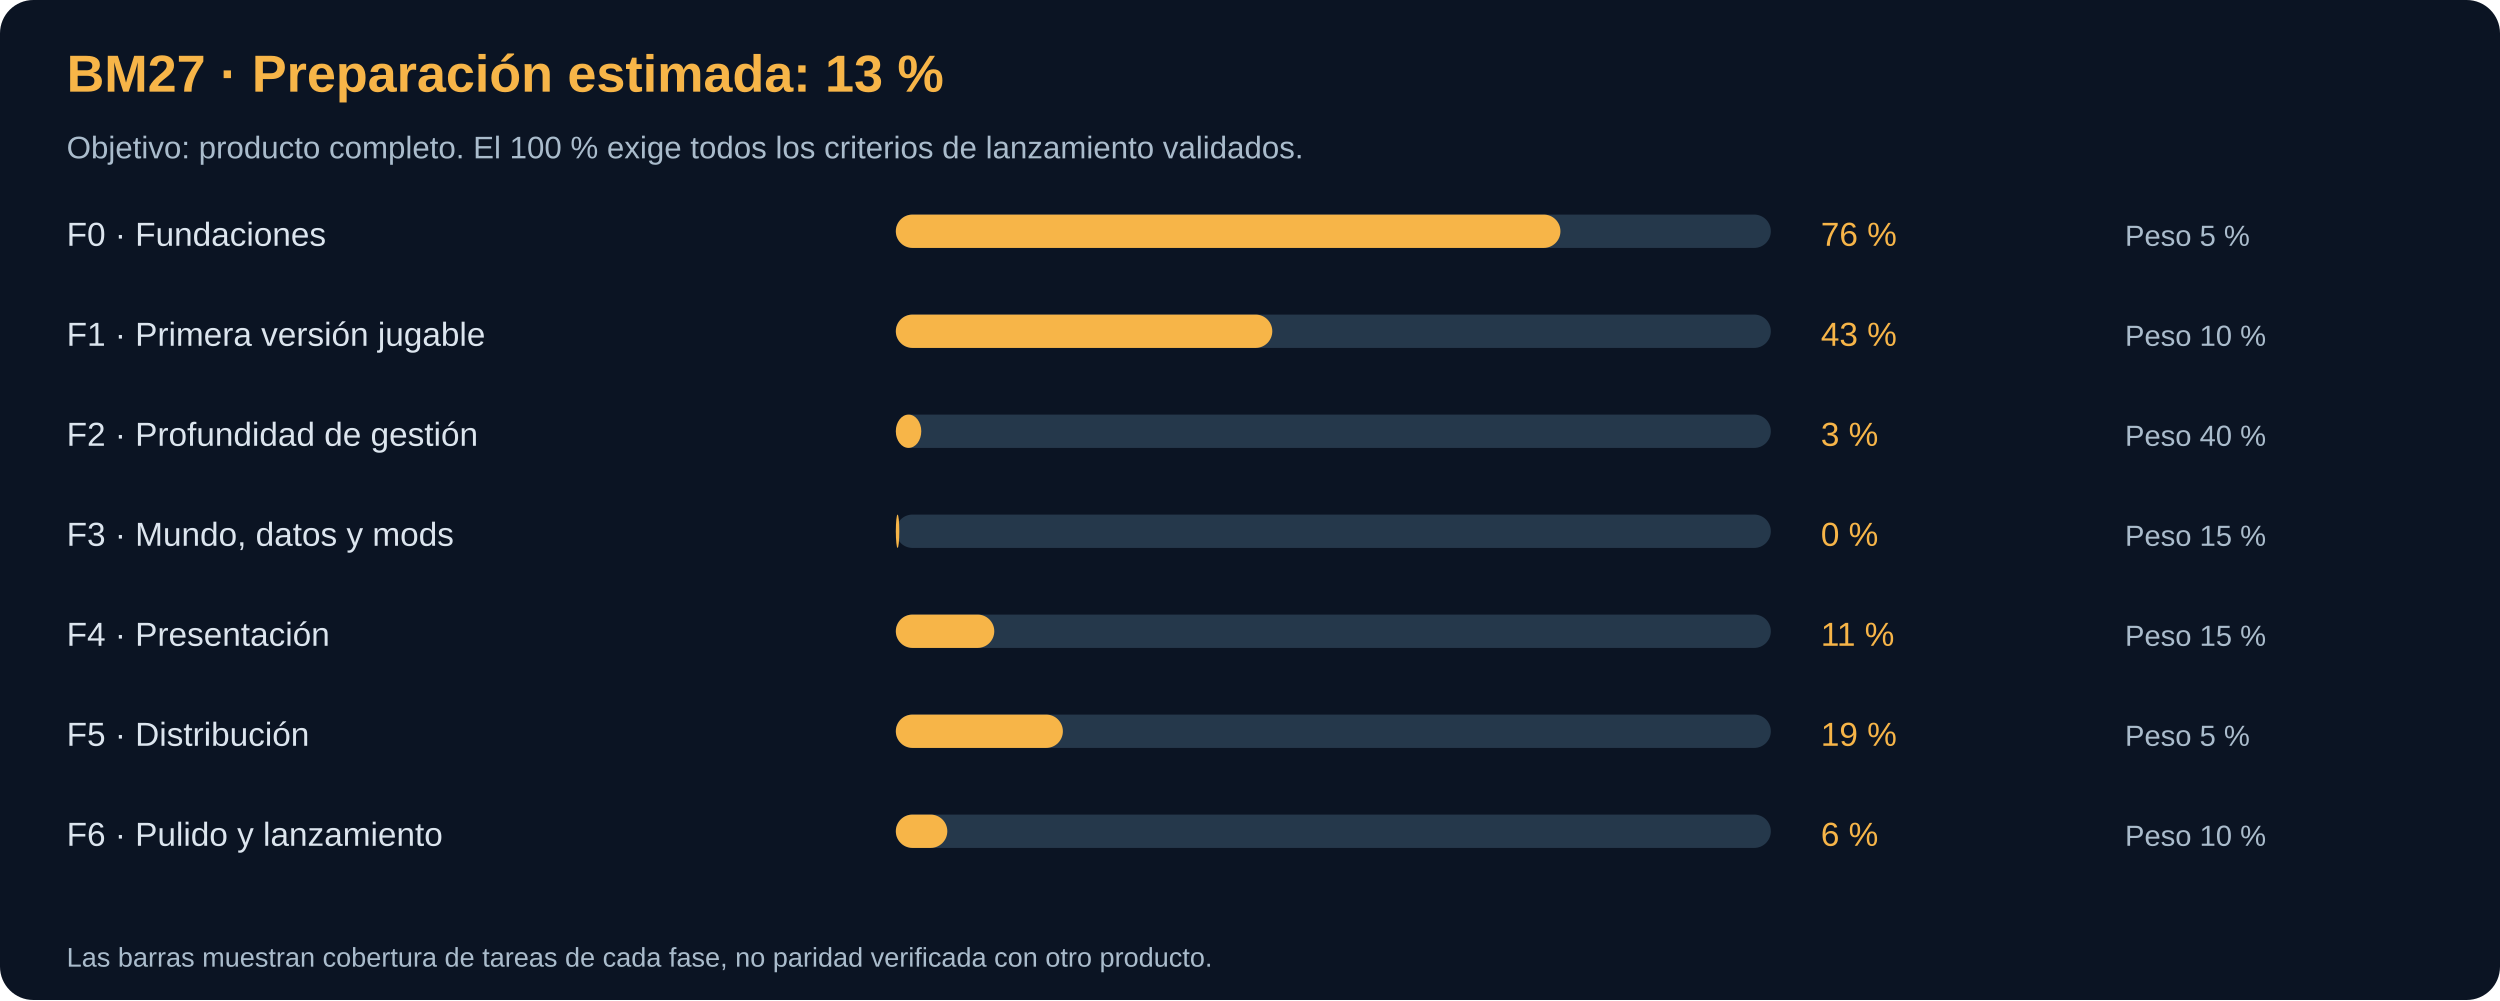
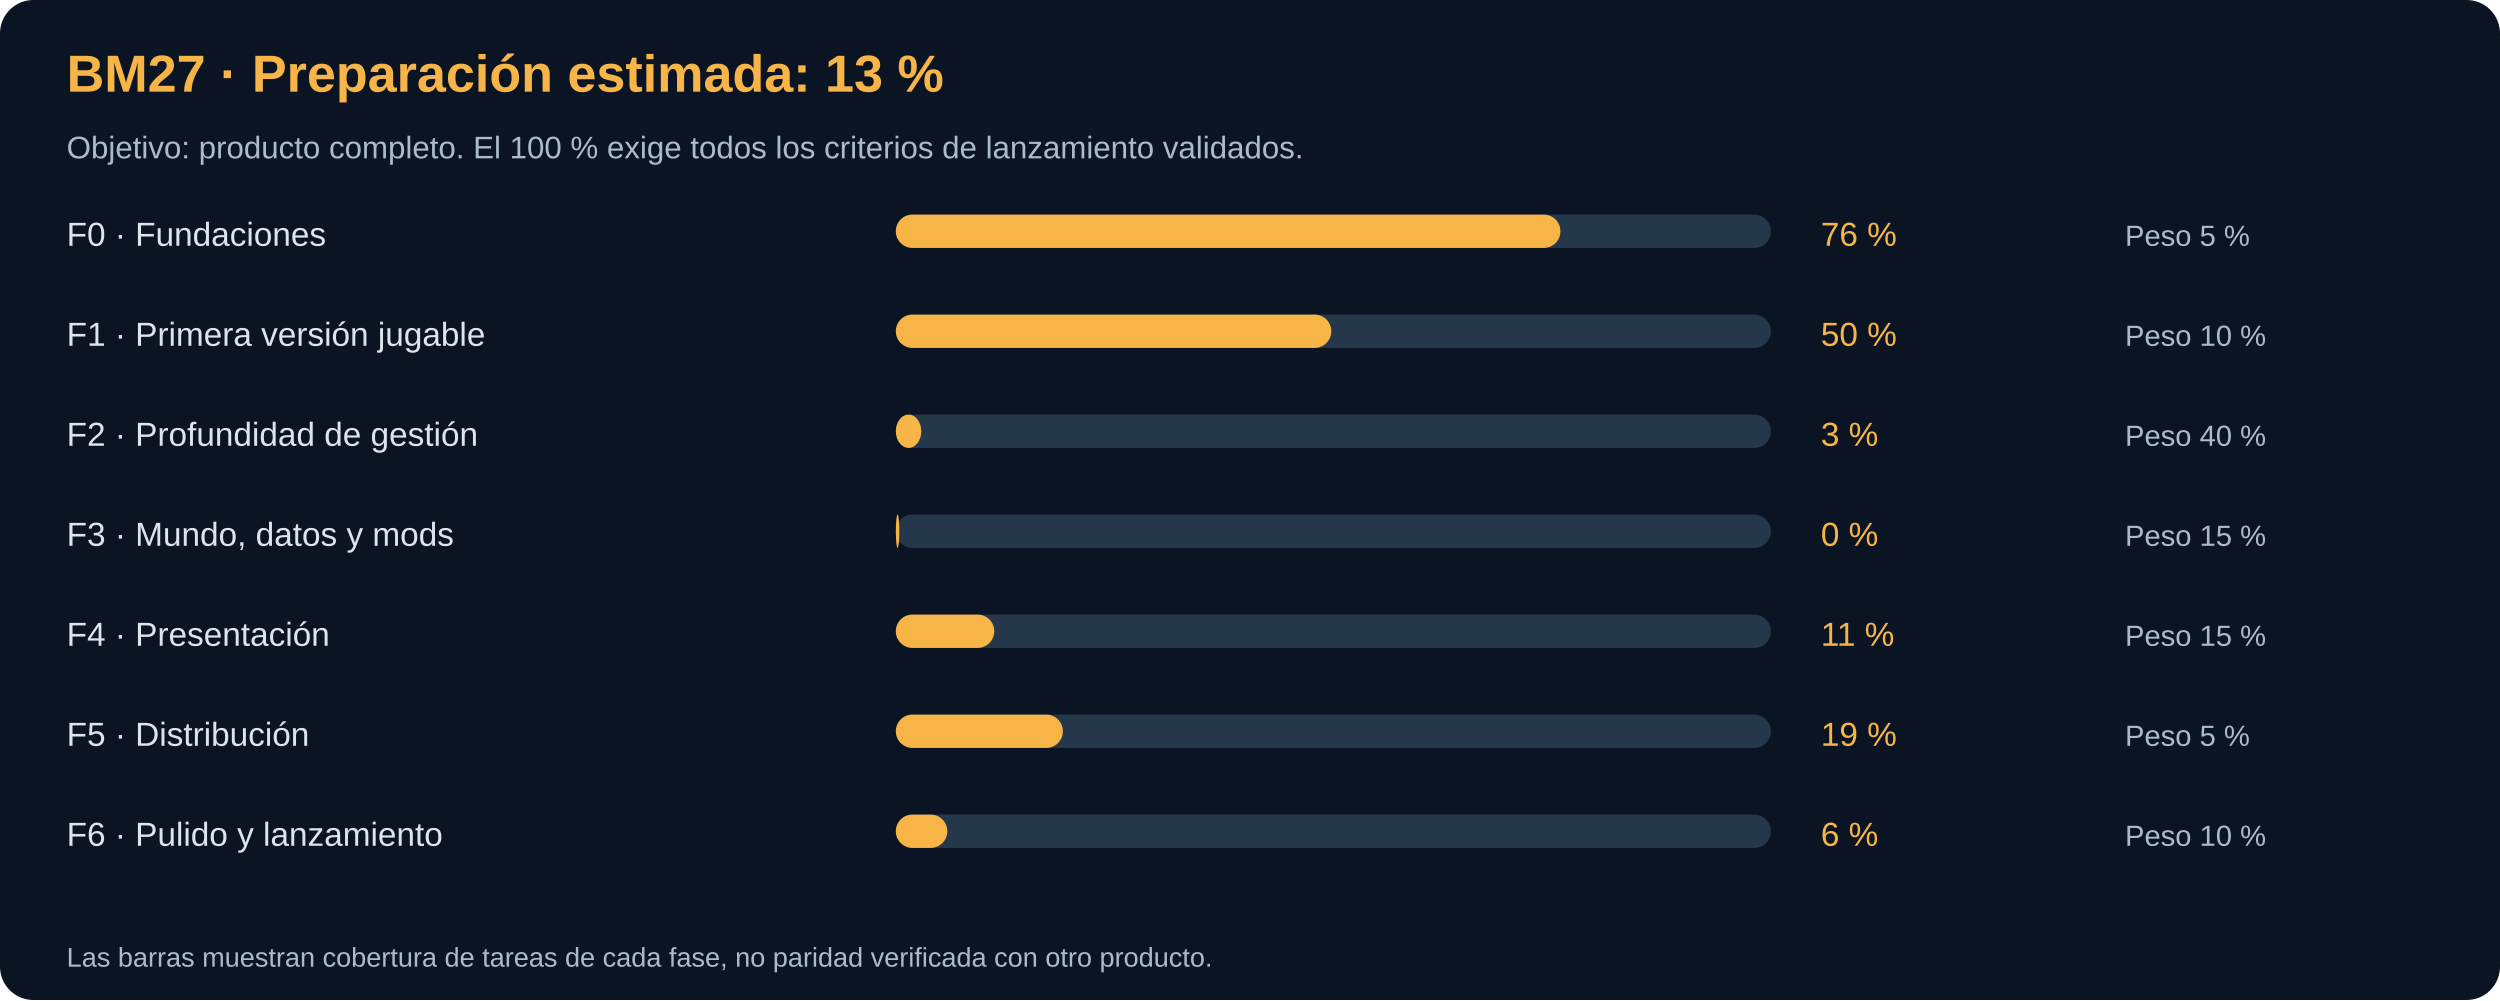
<svg xmlns="http://www.w3.org/2000/svg" viewBox="0 0 1200 480" role="img" aria-labelledby="title desc">
  <rect width="1200" height="480" rx="16" fill="#0b1423" />
  <g font-family="Arial, Helvetica, sans-serif">
    <text x="32" y="44" fill="#f7b548" font-size="25" font-weight="700">BM27 · Preparación estimada: 13 %</text>
    <text x="32" y="76" fill="#aabccc" font-size="15">Objetivo: producto completo. El 100 % exige todos los criterios de lanzamiento validados.</text>
    <text x="32" y="118" fill="#dce5ee" font-size="16">F0 · Fundaciones</text>
    <rect x="430" y="103" width="420" height="16" rx="8" fill="#25384b" />
    <rect x="430" y="103" width="319.009" height="16" rx="8" fill="#f7b548" />
    <text x="874" y="118" fill="#f7b548" font-size="16">76 %</text>
    <text x="1020" y="118" fill="#aabccc" font-size="14">Peso 5 %</text>
    <text x="32" y="166" fill="#dce5ee" font-size="16">F1 · Primera versión jugable</text>
    <rect x="430" y="151" width="420" height="16" rx="8" fill="#25384b" />
-     <rect x="430" y="151" width="180.698" height="16" rx="8" fill="#f7b548" />
-     <text x="874" y="166" fill="#f7b548" font-size="16">43 %</text>
+     <rect x="430" y="151" width="209.023" height="16" rx="8" fill="#f7b548" />
+     <text x="874" y="166" fill="#f7b548" font-size="16">50 %</text>
    <text x="1020" y="166" fill="#aabccc" font-size="14">Peso 10 %</text>
    <text x="32" y="214" fill="#dce5ee" font-size="16">F2 · Profundidad de gestión</text>
    <rect x="430" y="199" width="420" height="16" rx="8" fill="#25384b" />
    <rect x="430" y="199" width="12.212" height="16" rx="8" fill="#f7b548" />
    <text x="874" y="214" fill="#f7b548" font-size="16">3 %</text>
    <text x="1020" y="214" fill="#aabccc" font-size="14">Peso 40 %</text>
    <text x="32" y="262" fill="#dce5ee" font-size="16">F3 · Mundo, datos y mods</text>
    <rect x="430" y="247" width="420" height="16" rx="8" fill="#25384b" />
    <rect x="430" y="247" width="1.667" height="16" rx="8" fill="#f7b548" />
    <text x="874" y="262" fill="#f7b548" font-size="16">0 %</text>
    <text x="1020" y="262" fill="#aabccc" font-size="14">Peso 15 %</text>
    <text x="32" y="310" fill="#dce5ee" font-size="16">F4 · Presentación</text>
    <rect x="430" y="295" width="420" height="16" rx="8" fill="#25384b" />
    <rect x="430" y="295" width="47.25" height="16" rx="8" fill="#f7b548" />
    <text x="874" y="310" fill="#f7b548" font-size="16">11 %</text>
    <text x="1020" y="310" fill="#aabccc" font-size="14">Peso 15 %</text>
    <text x="32" y="358" fill="#dce5ee" font-size="16">F5 · Distribución</text>
    <rect x="430" y="343" width="420" height="16" rx="8" fill="#25384b" />
    <rect x="430" y="343" width="80.182" height="16" rx="8" fill="#f7b548" />
    <text x="874" y="358" fill="#f7b548" font-size="16">19 %</text>
    <text x="1020" y="358" fill="#aabccc" font-size="14">Peso 5 %</text>
    <text x="32" y="406" fill="#dce5ee" font-size="16">F6 · Pulido y lanzamiento</text>
    <rect x="430" y="391" width="420" height="16" rx="8" fill="#25384b" />
    <rect x="430" y="391" width="24.706" height="16" rx="8" fill="#f7b548" />
    <text x="874" y="406" fill="#f7b548" font-size="16">6 %</text>
    <text x="1020" y="406" fill="#aabccc" font-size="14">Peso 10 %</text>
    <text x="32" y="464" fill="#aabccc" font-size="13">Las barras muestran cobertura de tareas de cada fase, no paridad verificada con otro producto.</text>
  </g>
</svg>
